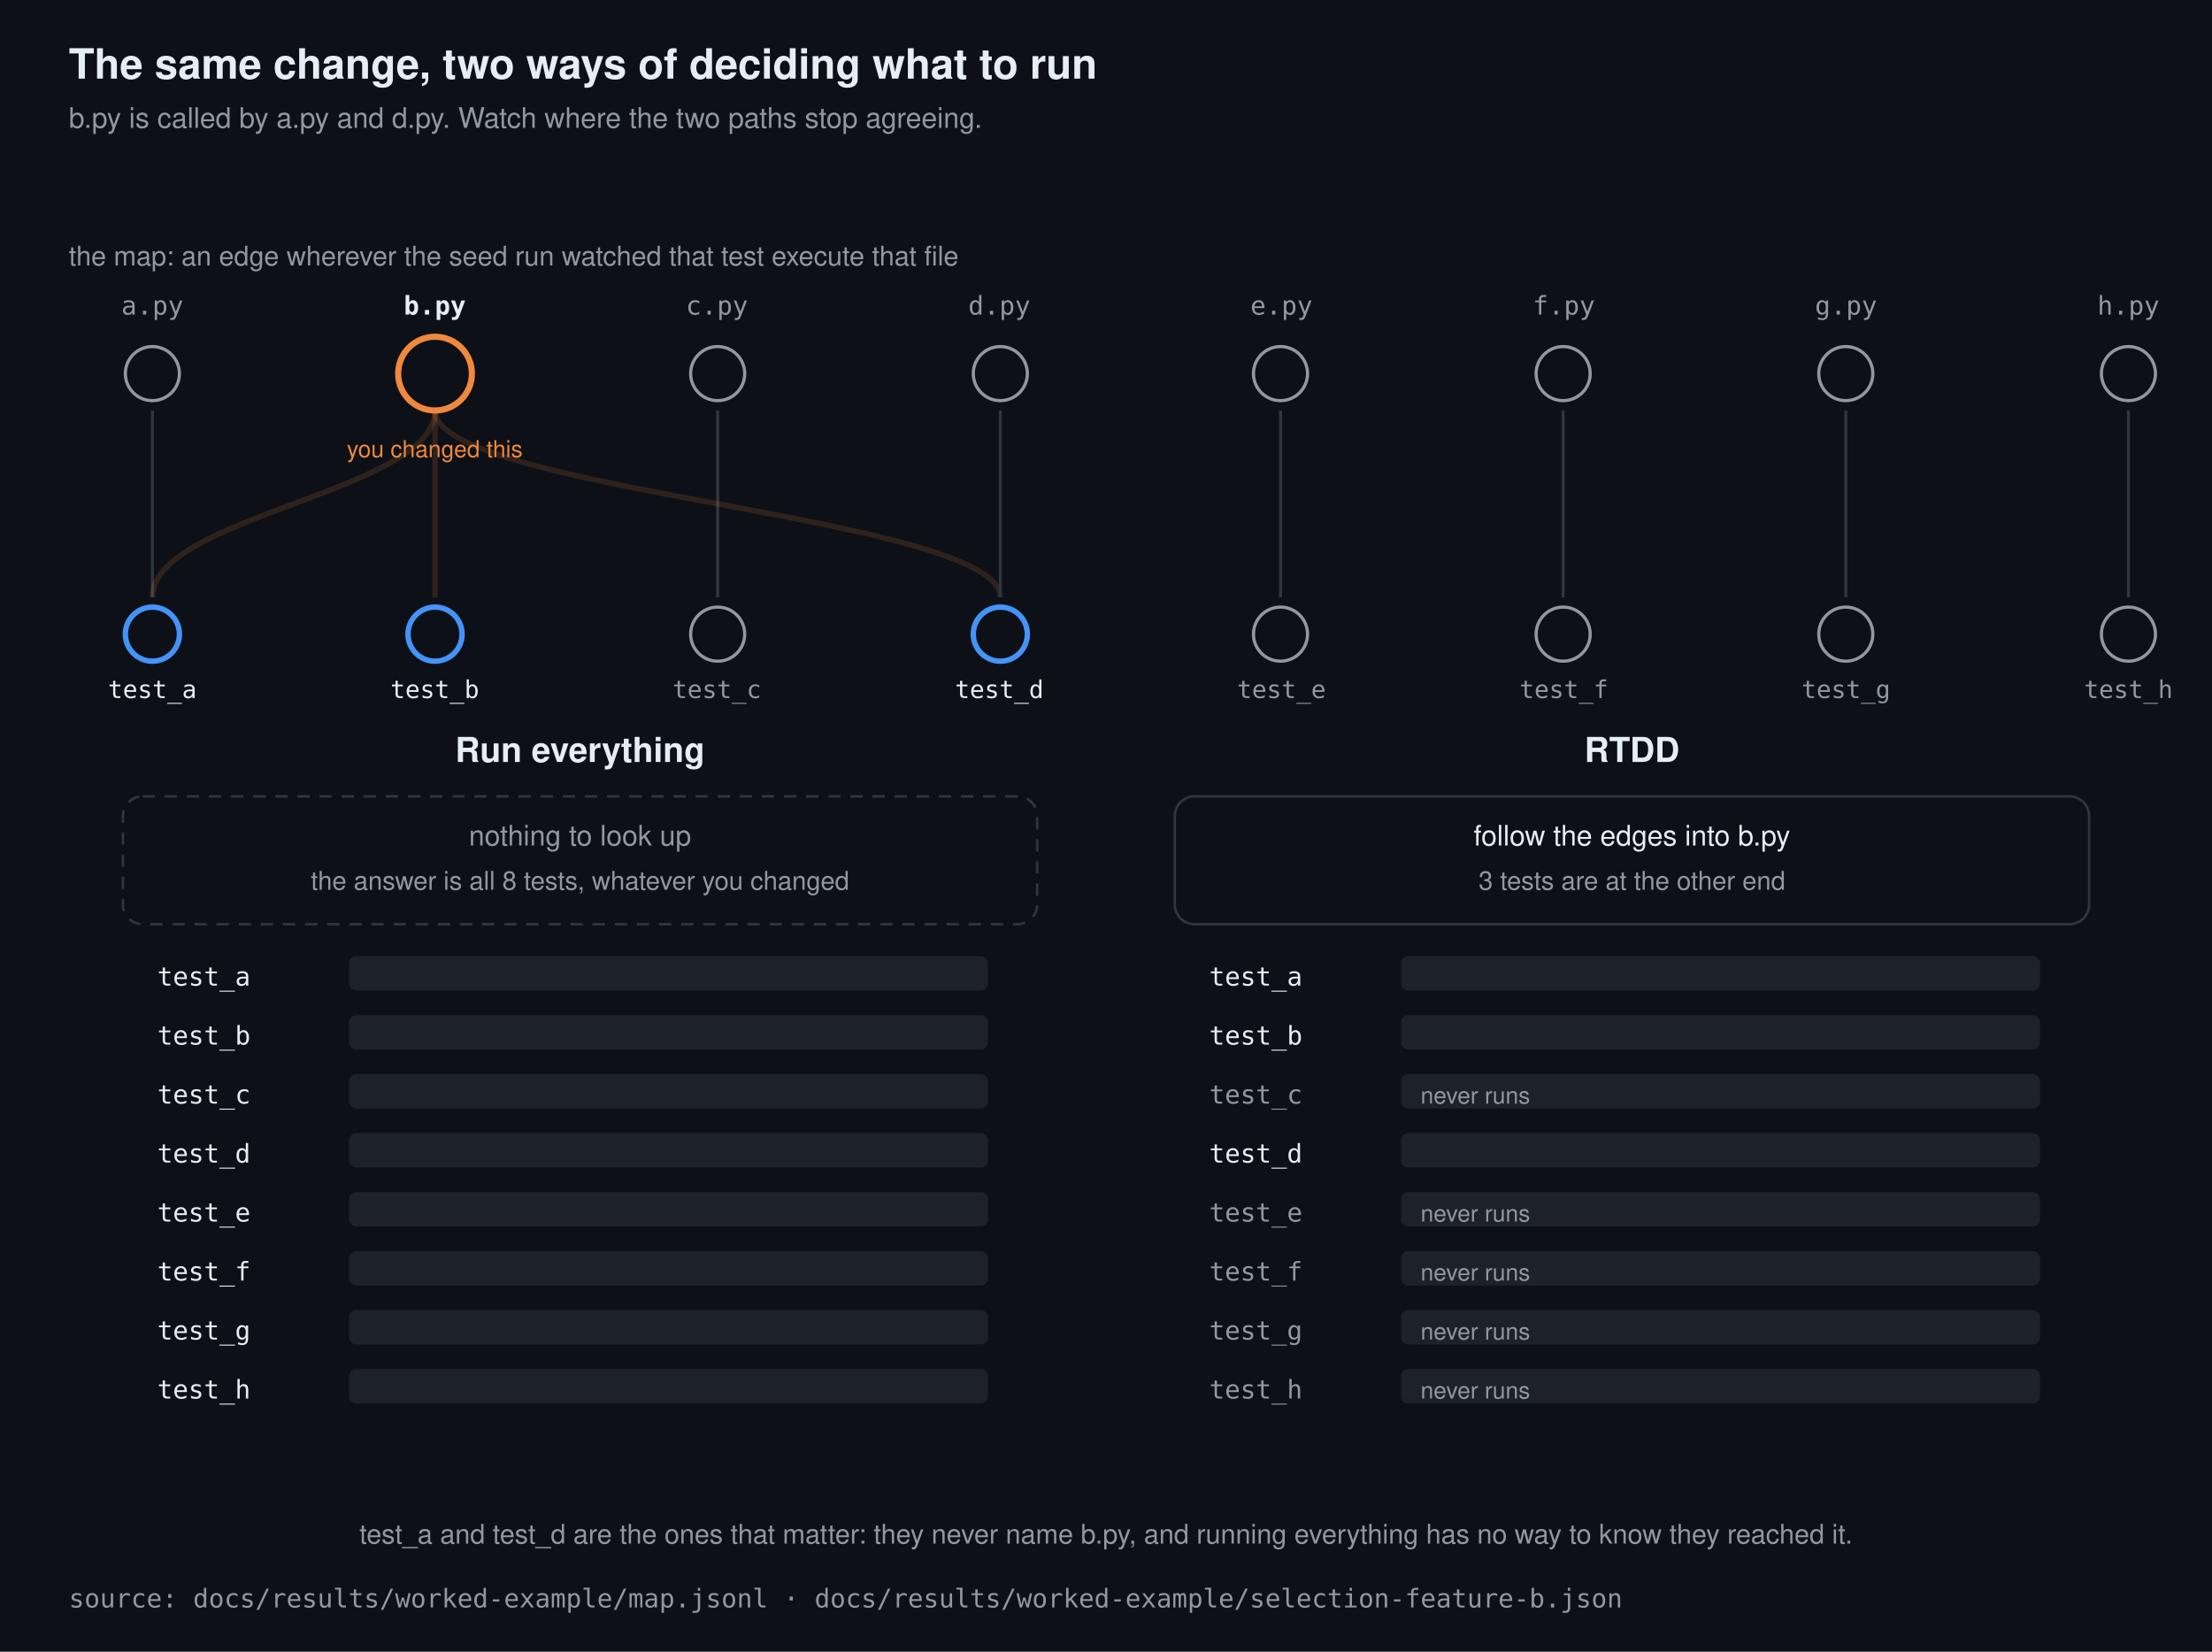
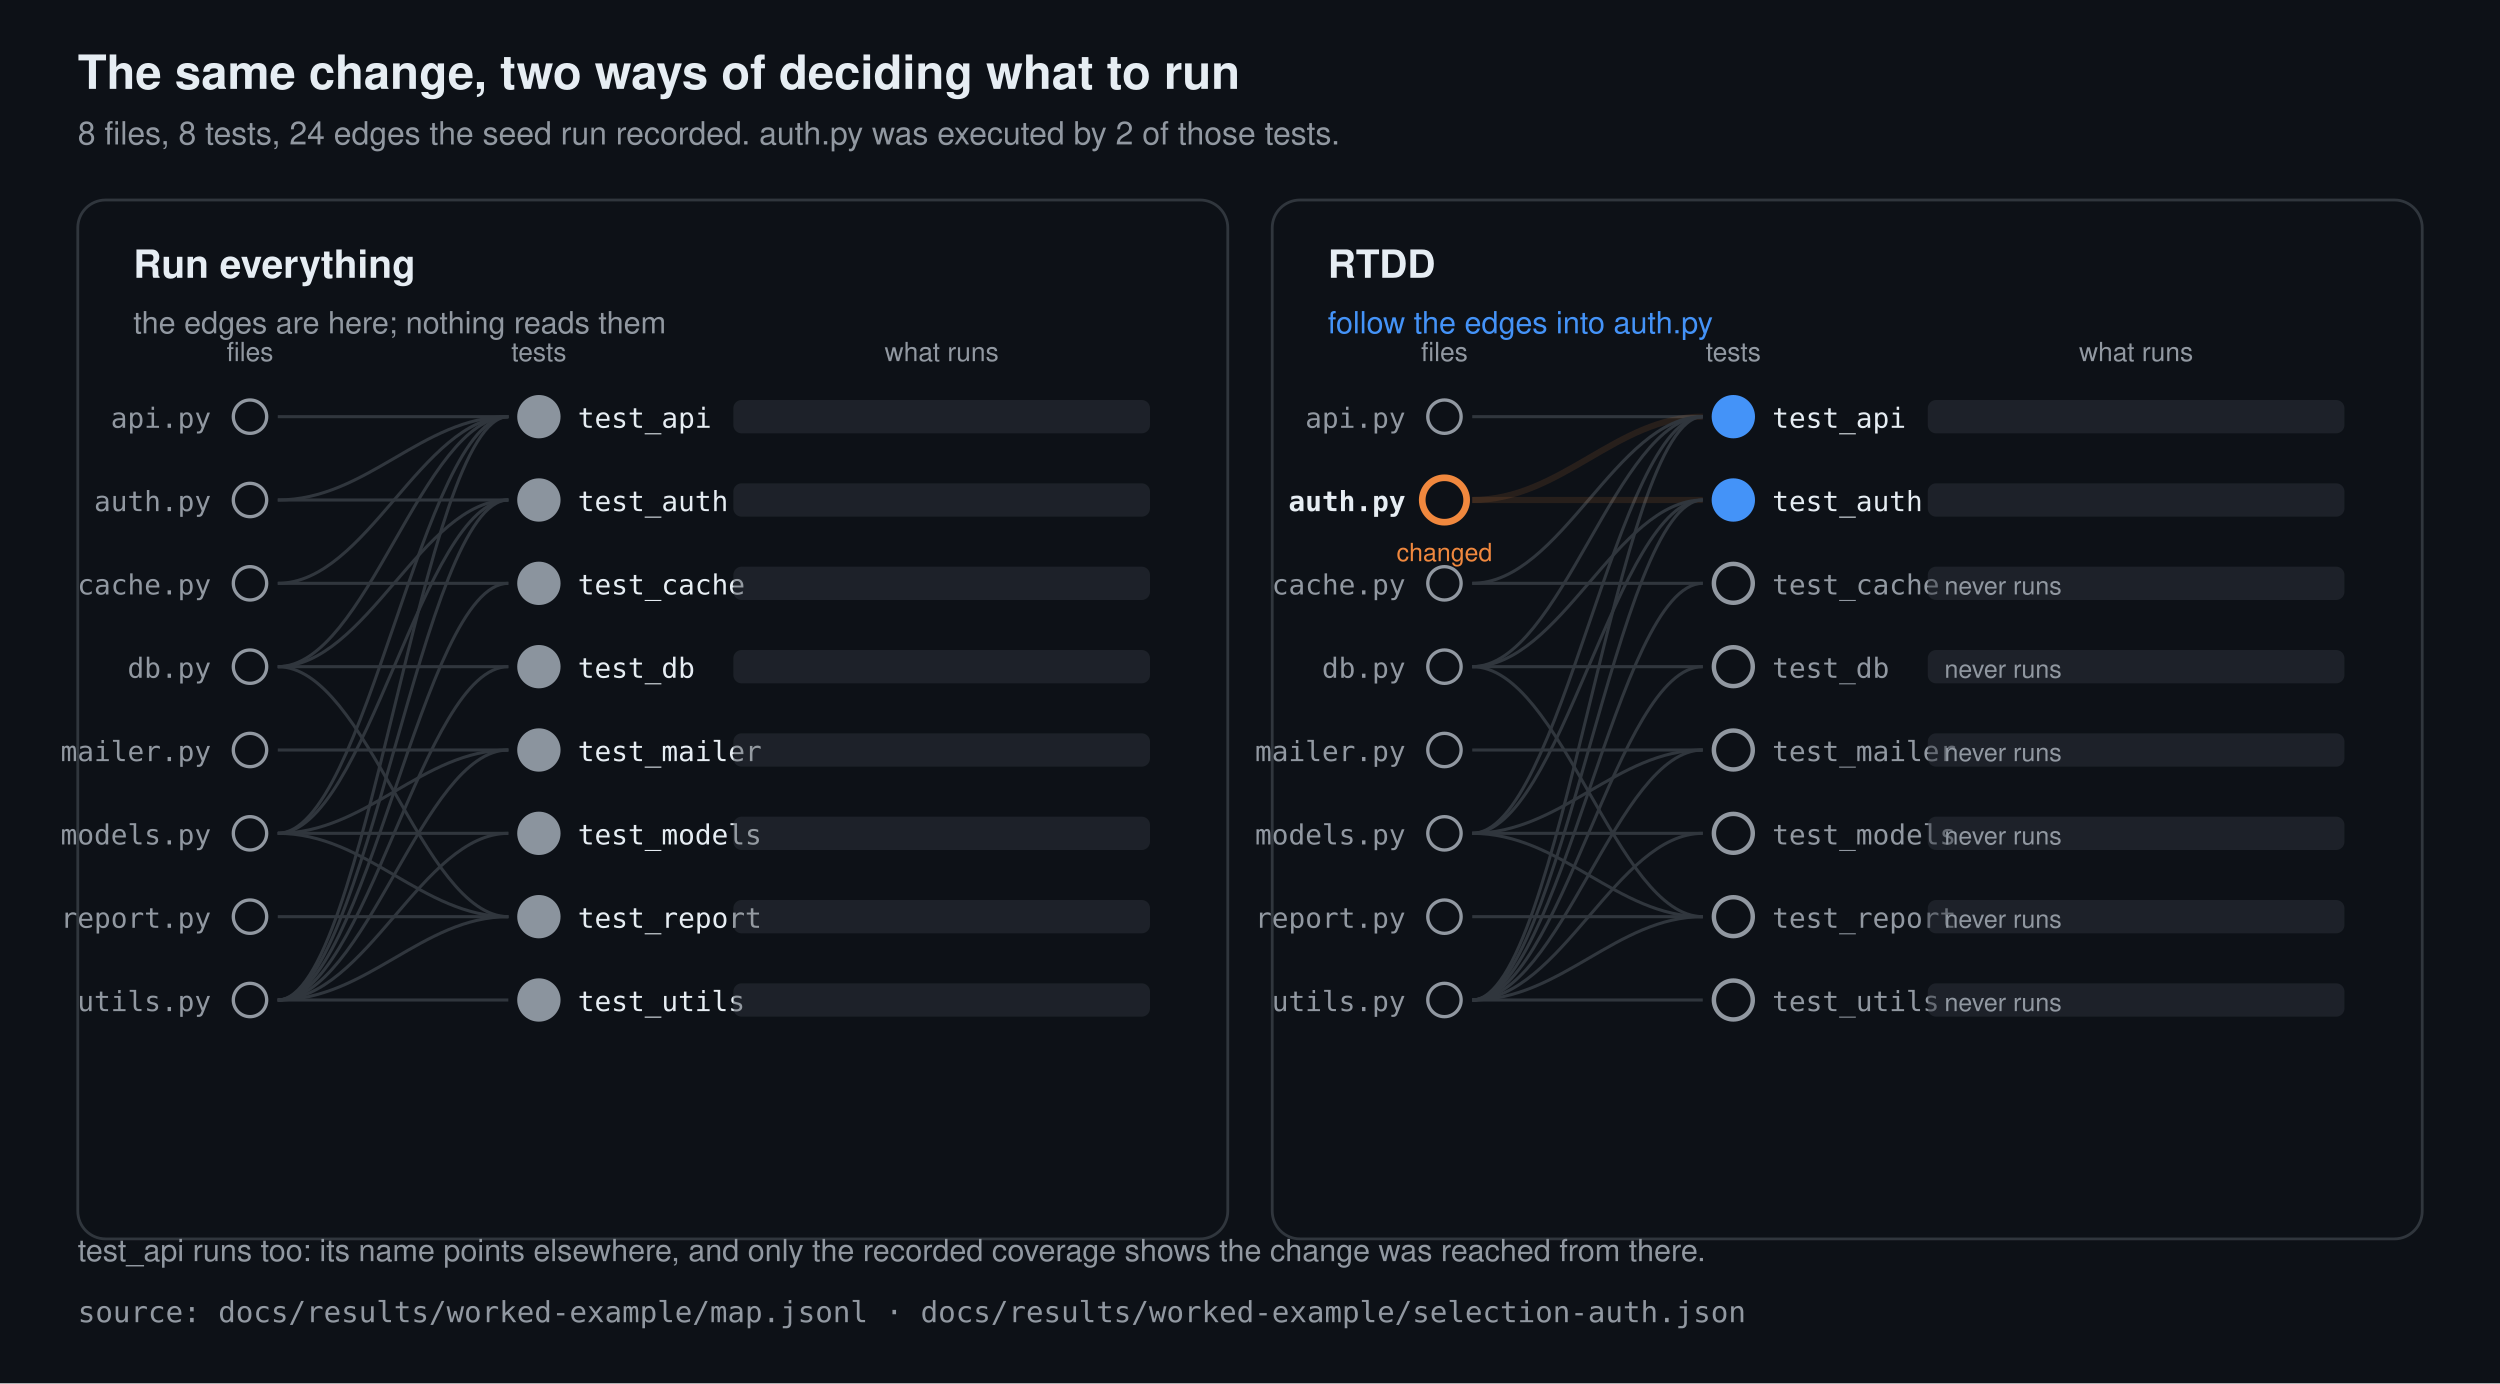
- <svg xmlns="http://www.w3.org/2000/svg" width="900" height="672" viewBox="0 0 900 672" role="img">
-   <rect x="0" y="0" width="900" height="672" fill="#0d1117" />
+ <svg xmlns="http://www.w3.org/2000/svg" width="900" height="498" viewBox="0 0 900 498" role="img">
+   <rect x="0" y="0" width="900" height="498" fill="#0d1117" />
  <text x="28.0" y="32.0" font-family="ui-sans-serif, -apple-system, Segoe UI, Helvetica, Arial, sans-serif" font-size="17" font-weight="700" fill="#e6edf3" text-anchor="start">The same change, two ways of deciding what to run</text>
-   <text x="28.0" y="52.0" font-family="ui-sans-serif, -apple-system, Segoe UI, Helvetica, Arial, sans-serif" font-size="11.5" font-weight="normal" fill="#9198a1" text-anchor="start">b.py is called by a.py and d.py. Watch where the two paths stop agreeing.</text>
-   <text x="28.0" y="108.0" font-family="ui-sans-serif, -apple-system, Segoe UI, Helvetica, Arial, sans-serif" font-size="11" font-weight="normal" fill="#9198a1" text-anchor="start">the map: an edge wherever the seed run watched that test execute that file</text>
-   <path d="M62 243 C62 210, 62 200, 62 167" fill="none" stroke="#30363d" stroke-width="1.2" />
-   <path d="M62 243 C62 210, 177 200, 177 167" fill="none" stroke="#f0883e" stroke-width="2.2" opacity="0.15">
-     <animate attributeName="opacity" values="0.15;0.15;1;1" keyTimes="0;0.171;0.207;1" dur="7.0s" calcMode="linear" repeatCount="indefinite" />
+   <text x="28.0" y="52.0" font-family="ui-sans-serif, -apple-system, Segoe UI, Helvetica, Arial, sans-serif" font-size="11.5" font-weight="normal" fill="#9198a1" text-anchor="start">8 files, 8 tests, 24 edges the seed run recorded. auth.py was executed by 2 of those tests.</text>
+   <rect x="28" y="72" width="414" height="374" rx="10" fill="none" stroke="#30363d" />
+   <text x="48.0" y="100.0" font-family="ui-sans-serif, -apple-system, Segoe UI, Helvetica, Arial, sans-serif" font-size="14" font-weight="700" fill="#e6edf3" text-anchor="start">Run everything</text>
+   <text x="48.0" y="120.0" font-family="ui-sans-serif, -apple-system, Segoe UI, Helvetica, Arial, sans-serif" font-size="11" font-weight="normal" fill="#9198a1" text-anchor="start">the edges are here; nothing reads them</text>
+   <text x="90.0" y="130.0" font-family="ui-sans-serif, -apple-system, Segoe UI, Helvetica, Arial, sans-serif" font-size="9.5" font-weight="normal" fill="#9198a1" text-anchor="middle">files</text>
+   <text x="194.0" y="130.0" font-family="ui-sans-serif, -apple-system, Segoe UI, Helvetica, Arial, sans-serif" font-size="9.5" font-weight="normal" fill="#9198a1" text-anchor="middle">tests</text>
+   <text x="339.0" y="130.0" font-family="ui-sans-serif, -apple-system, Segoe UI, Helvetica, Arial, sans-serif" font-size="9.5" font-weight="normal" fill="#9198a1" text-anchor="middle">what runs</text>
+   <path d="M183 150 C152 150, 132 150, 100 150" fill="none" stroke="#30363d" stroke-width="1.1" />
+   <path d="M183 150 C152 150, 132 180, 100 180" fill="none" stroke="#30363d" stroke-width="1.1" />
+   <path d="M183 150 C152 150, 132 210, 100 210" fill="none" stroke="#30363d" stroke-width="1.1" />
+   <path d="M183 150 C152 150, 132 240, 100 240" fill="none" stroke="#30363d" stroke-width="1.1" />
+   <path d="M183 150 C152 150, 132 300, 100 300" fill="none" stroke="#30363d" stroke-width="1.1" />
+   <path d="M183 150 C152 150, 132 360, 100 360" fill="none" stroke="#30363d" stroke-width="1.1" />
+   <path d="M183 180 C152 180, 132 180, 100 180" fill="none" stroke="#30363d" stroke-width="1.1" />
+   <path d="M183 180 C152 180, 132 240, 100 240" fill="none" stroke="#30363d" stroke-width="1.1" />
+   <path d="M183 180 C152 180, 132 300, 100 300" fill="none" stroke="#30363d" stroke-width="1.1" />
+   <path d="M183 180 C152 180, 132 360, 100 360" fill="none" stroke="#30363d" stroke-width="1.1" />
+   <path d="M183 210 C152 210, 132 210, 100 210" fill="none" stroke="#30363d" stroke-width="1.1" />
+   <path d="M183 210 C152 210, 132 360, 100 360" fill="none" stroke="#30363d" stroke-width="1.1" />
+   <path d="M183 240 C152 240, 132 240, 100 240" fill="none" stroke="#30363d" stroke-width="1.1" />
+   <path d="M183 240 C152 240, 132 360, 100 360" fill="none" stroke="#30363d" stroke-width="1.1" />
+   <path d="M183 270 C152 270, 132 270, 100 270" fill="none" stroke="#30363d" stroke-width="1.1" />
+   <path d="M183 270 C152 270, 132 300, 100 300" fill="none" stroke="#30363d" stroke-width="1.1" />
+   <path d="M183 270 C152 270, 132 360, 100 360" fill="none" stroke="#30363d" stroke-width="1.1" />
+   <path d="M183 300 C152 300, 132 300, 100 300" fill="none" stroke="#30363d" stroke-width="1.1" />
+   <path d="M183 300 C152 300, 132 360, 100 360" fill="none" stroke="#30363d" stroke-width="1.1" />
+   <path d="M183 330 C152 330, 132 240, 100 240" fill="none" stroke="#30363d" stroke-width="1.1" />
+   <path d="M183 330 C152 330, 132 300, 100 300" fill="none" stroke="#30363d" stroke-width="1.1" />
+   <path d="M183 330 C152 330, 132 330, 100 330" fill="none" stroke="#30363d" stroke-width="1.1" />
+   <path d="M183 330 C152 330, 132 360, 100 360" fill="none" stroke="#30363d" stroke-width="1.1" />
+   <path d="M183 360 C152 360, 132 360, 100 360" fill="none" stroke="#30363d" stroke-width="1.1" />
+   <circle cx="90" cy="150" r="6" fill="none" stroke="#9198a1" stroke-width="1.2" />
+   <text x="76.0" y="154.0" font-family="ui-monospace, SFMono-Regular, Menlo, Consolas, monospace" font-size="10" font-weight="normal" fill="#9198a1" text-anchor="end">api.py</text>
+   <circle cx="90" cy="180" r="6" fill="none" stroke="#9198a1" stroke-width="1.2" />
+   <text x="76.0" y="184.0" font-family="ui-monospace, SFMono-Regular, Menlo, Consolas, monospace" font-size="10" font-weight="normal" fill="#9198a1" text-anchor="end">auth.py</text>
+   <circle cx="90" cy="210" r="6" fill="none" stroke="#9198a1" stroke-width="1.2" />
+   <text x="76.0" y="214.0" font-family="ui-monospace, SFMono-Regular, Menlo, Consolas, monospace" font-size="10" font-weight="normal" fill="#9198a1" text-anchor="end">cache.py</text>
+   <circle cx="90" cy="240" r="6" fill="none" stroke="#9198a1" stroke-width="1.2" />
+   <text x="76.0" y="244.0" font-family="ui-monospace, SFMono-Regular, Menlo, Consolas, monospace" font-size="10" font-weight="normal" fill="#9198a1" text-anchor="end">db.py</text>
+   <circle cx="90" cy="270" r="6" fill="none" stroke="#9198a1" stroke-width="1.2" />
+   <text x="76.0" y="274.0" font-family="ui-monospace, SFMono-Regular, Menlo, Consolas, monospace" font-size="10" font-weight="normal" fill="#9198a1" text-anchor="end">mailer.py</text>
+   <circle cx="90" cy="300" r="6" fill="none" stroke="#9198a1" stroke-width="1.2" />
+   <text x="76.0" y="304.0" font-family="ui-monospace, SFMono-Regular, Menlo, Consolas, monospace" font-size="10" font-weight="normal" fill="#9198a1" text-anchor="end">models.py</text>
+   <circle cx="90" cy="330" r="6" fill="none" stroke="#9198a1" stroke-width="1.2" />
+   <text x="76.0" y="334.0" font-family="ui-monospace, SFMono-Regular, Menlo, Consolas, monospace" font-size="10" font-weight="normal" fill="#9198a1" text-anchor="end">report.py</text>
+   <circle cx="90" cy="360" r="6" fill="none" stroke="#9198a1" stroke-width="1.2" />
+   <text x="76.0" y="364.0" font-family="ui-monospace, SFMono-Regular, Menlo, Consolas, monospace" font-size="10" font-weight="normal" fill="#9198a1" text-anchor="end">utils.py</text>
+   <circle cx="194" cy="150" r="7" fill="#8b949e" stroke="#8b949e" stroke-width="1.6" />
+   <text x="208.0" y="154.0" font-family="ui-monospace, SFMono-Regular, Menlo, Consolas, monospace" font-size="10" font-weight="normal" fill="#e6edf3" text-anchor="start">test_api</text>
+   <rect x="264" y="144" width="150" height="12" rx="3" fill="#30363d" opacity="0.45" />
+   <rect x="264" y="144" width="0" height="12" rx="3" fill="#8b949e">
+     <animate attributeName="width" values="0;0;150;150" keyTimes="0;0.436;0.497;1" dur="7.0s" calcMode="linear" repeatCount="indefinite" />
+   </rect>
+   <circle cx="194" cy="180" r="7" fill="#8b949e" stroke="#8b949e" stroke-width="1.6" />
+   <text x="208.0" y="184.0" font-family="ui-monospace, SFMono-Regular, Menlo, Consolas, monospace" font-size="10" font-weight="normal" fill="#e6edf3" text-anchor="start">test_auth</text>
+   <rect x="264" y="174" width="150" height="12" rx="3" fill="#30363d" opacity="0.45" />
+   <rect x="264" y="174" width="0" height="12" rx="3" fill="#8b949e">
+     <animate attributeName="width" values="0;0;150;150" keyTimes="0;0.497;0.559;1" dur="7.0s" calcMode="linear" repeatCount="indefinite" />
+   </rect>
+   <circle cx="194" cy="210" r="7" fill="#8b949e" stroke="#8b949e" stroke-width="1.6" />
+   <text x="208.0" y="214.0" font-family="ui-monospace, SFMono-Regular, Menlo, Consolas, monospace" font-size="10" font-weight="normal" fill="#e6edf3" text-anchor="start">test_cache</text>
+   <rect x="264" y="204" width="150" height="12" rx="3" fill="#30363d" opacity="0.45" />
+   <rect x="264" y="204" width="0" height="12" rx="3" fill="#8b949e">
+     <animate attributeName="width" values="0;0;150;150" keyTimes="0;0.559;0.621;1" dur="7.0s" calcMode="linear" repeatCount="indefinite" />
+   </rect>
+   <circle cx="194" cy="240" r="7" fill="#8b949e" stroke="#8b949e" stroke-width="1.6" />
+   <text x="208.0" y="244.0" font-family="ui-monospace, SFMono-Regular, Menlo, Consolas, monospace" font-size="10" font-weight="normal" fill="#e6edf3" text-anchor="start">test_db</text>
+   <rect x="264" y="234" width="150" height="12" rx="3" fill="#30363d" opacity="0.45" />
+   <rect x="264" y="234" width="0" height="12" rx="3" fill="#8b949e">
+     <animate attributeName="width" values="0;0;150;150" keyTimes="0;0.621;0.682;1" dur="7.0s" calcMode="linear" repeatCount="indefinite" />
+   </rect>
+   <circle cx="194" cy="270" r="7" fill="#8b949e" stroke="#8b949e" stroke-width="1.6" />
+   <text x="208.0" y="274.0" font-family="ui-monospace, SFMono-Regular, Menlo, Consolas, monospace" font-size="10" font-weight="normal" fill="#e6edf3" text-anchor="start">test_mailer</text>
+   <rect x="264" y="264" width="150" height="12" rx="3" fill="#30363d" opacity="0.45" />
+   <rect x="264" y="264" width="0" height="12" rx="3" fill="#8b949e">
+     <animate attributeName="width" values="0;0;150;150" keyTimes="0;0.682;0.744;1" dur="7.0s" calcMode="linear" repeatCount="indefinite" />
+   </rect>
+   <circle cx="194" cy="300" r="7" fill="#8b949e" stroke="#8b949e" stroke-width="1.6" />
+   <text x="208.0" y="304.0" font-family="ui-monospace, SFMono-Regular, Menlo, Consolas, monospace" font-size="10" font-weight="normal" fill="#e6edf3" text-anchor="start">test_models</text>
+   <rect x="264" y="294" width="150" height="12" rx="3" fill="#30363d" opacity="0.45" />
+   <rect x="264" y="294" width="0" height="12" rx="3" fill="#8b949e">
+     <animate attributeName="width" values="0;0;150;150" keyTimes="0;0.744;0.805;1" dur="7.0s" calcMode="linear" repeatCount="indefinite" />
+   </rect>
+   <circle cx="194" cy="330" r="7" fill="#8b949e" stroke="#8b949e" stroke-width="1.6" />
+   <text x="208.0" y="334.0" font-family="ui-monospace, SFMono-Regular, Menlo, Consolas, monospace" font-size="10" font-weight="normal" fill="#e6edf3" text-anchor="start">test_report</text>
+   <rect x="264" y="324" width="150" height="12" rx="3" fill="#30363d" opacity="0.45" />
+   <rect x="264" y="324" width="0" height="12" rx="3" fill="#8b949e">
+     <animate attributeName="width" values="0;0;150;150" keyTimes="0;0.805;0.867;1" dur="7.0s" calcMode="linear" repeatCount="indefinite" />
+   </rect>
+   <circle cx="194" cy="360" r="7" fill="#8b949e" stroke="#8b949e" stroke-width="1.6" />
+   <text x="208.0" y="364.0" font-family="ui-monospace, SFMono-Regular, Menlo, Consolas, monospace" font-size="10" font-weight="normal" fill="#e6edf3" text-anchor="start">test_utils</text>
+   <rect x="264" y="354" width="150" height="12" rx="3" fill="#30363d" opacity="0.45" />
+   <rect x="264" y="354" width="0" height="12" rx="3" fill="#8b949e">
+     <animate attributeName="width" values="0;0;150;150" keyTimes="0;0.867;0.929;1" dur="7.0s" calcMode="linear" repeatCount="indefinite" />
+   </rect>
+   <text x="48" y="420" font-family="ui-sans-serif, -apple-system, Segoe UI, Helvetica, Arial, sans-serif" font-size="13" font-weight="700" fill="#8b949e" text-anchor="start" opacity="0">8 of 8 tests · caught the change<animate attributeName="opacity" values="0;0;1;1" keyTimes="0;0.929;0.964;1" dur="7.0s" calcMode="linear" repeatCount="indefinite" />
+   </text>
+   <rect x="458" y="72" width="414" height="374" rx="10" fill="none" stroke="#30363d" />
+   <text x="478.0" y="100.0" font-family="ui-sans-serif, -apple-system, Segoe UI, Helvetica, Arial, sans-serif" font-size="14" font-weight="700" fill="#e6edf3" text-anchor="start">RTDD</text>
+   <text x="478.0" y="120.0" font-family="ui-sans-serif, -apple-system, Segoe UI, Helvetica, Arial, sans-serif" font-size="11" font-weight="normal" fill="#4493f8" text-anchor="start">follow the edges into auth.py</text>
+   <text x="520.0" y="130.0" font-family="ui-sans-serif, -apple-system, Segoe UI, Helvetica, Arial, sans-serif" font-size="9.5" font-weight="normal" fill="#9198a1" text-anchor="middle">files</text>
+   <text x="624.0" y="130.0" font-family="ui-sans-serif, -apple-system, Segoe UI, Helvetica, Arial, sans-serif" font-size="9.5" font-weight="normal" fill="#9198a1" text-anchor="middle">tests</text>
+   <text x="769.0" y="130.0" font-family="ui-sans-serif, -apple-system, Segoe UI, Helvetica, Arial, sans-serif" font-size="9.5" font-weight="normal" fill="#9198a1" text-anchor="middle">what runs</text>
+   <path d="M613 150 C582 150, 562 150, 530 150" fill="none" stroke="#30363d" stroke-width="1.1" />
+   <path d="M613 150 C582 150, 562 180, 530 180" fill="none" stroke="#f0883e" stroke-width="2.2" opacity="0.12">
+     <animate attributeName="opacity" values="0.12;0.12;1;1" keyTimes="0;0.171;0.207;1" dur="7.0s" calcMode="linear" repeatCount="indefinite" />
  </path>
-   <path d="M177 243 C177 210, 177 200, 177 167" fill="none" stroke="#f0883e" stroke-width="2.2" opacity="0.15">
-     <animate attributeName="opacity" values="0.15;0.15;1;1" keyTimes="0;0.2;0.236;1" dur="7.0s" calcMode="linear" repeatCount="indefinite" />
+   <path d="M613 150 C582 150, 562 210, 530 210" fill="none" stroke="#30363d" stroke-width="1.1" />
+   <path d="M613 150 C582 150, 562 240, 530 240" fill="none" stroke="#30363d" stroke-width="1.1" />
+   <path d="M613 150 C582 150, 562 300, 530 300" fill="none" stroke="#30363d" stroke-width="1.1" />
+   <path d="M613 150 C582 150, 562 360, 530 360" fill="none" stroke="#30363d" stroke-width="1.1" />
+   <path d="M613 180 C582 180, 562 180, 530 180" fill="none" stroke="#f0883e" stroke-width="2.2" opacity="0.12">
+     <animate attributeName="opacity" values="0.12;0.12;1;1" keyTimes="0;0.2;0.236;1" dur="7.0s" calcMode="linear" repeatCount="indefinite" />
  </path>
-   <path d="M292 243 C292 210, 292 200, 292 167" fill="none" stroke="#30363d" stroke-width="1.2" />
-   <path d="M407 243 C407 210, 177 200, 177 167" fill="none" stroke="#f0883e" stroke-width="2.2" opacity="0.15">
-     <animate attributeName="opacity" values="0.15;0.15;1;1" keyTimes="0;0.257;0.293;1" dur="7.0s" calcMode="linear" repeatCount="indefinite" />
-   </path>
-   <path d="M407 243 C407 210, 407 200, 407 167" fill="none" stroke="#30363d" stroke-width="1.2" />
-   <path d="M521 243 C521 210, 521 200, 521 167" fill="none" stroke="#30363d" stroke-width="1.2" />
-   <path d="M636 243 C636 210, 636 200, 636 167" fill="none" stroke="#30363d" stroke-width="1.2" />
-   <path d="M751 243 C751 210, 751 200, 751 167" fill="none" stroke="#30363d" stroke-width="1.2" />
-   <path d="M866 243 C866 210, 866 200, 866 167" fill="none" stroke="#30363d" stroke-width="1.2" />
-   <circle cx="62" cy="152" r="11" fill="none" stroke="#9198a1" stroke-width="1.3" />
-   <text x="62.0" y="128.0" font-family="ui-monospace, SFMono-Regular, Menlo, Consolas, monospace" font-size="10.5" font-weight="normal" fill="#9198a1" text-anchor="middle">a.py</text>
-   <circle cx="177" cy="152" r="15" fill="none" stroke="#f0883e" stroke-width="2.5" />
-   <text x="176.9" y="128.0" font-family="ui-monospace, SFMono-Regular, Menlo, Consolas, monospace" font-size="10.5" font-weight="700" fill="#e6edf3" text-anchor="middle">b.py</text>
-   <circle cx="292" cy="152" r="11" fill="none" stroke="#9198a1" stroke-width="1.3" />
-   <text x="291.7" y="128.0" font-family="ui-monospace, SFMono-Regular, Menlo, Consolas, monospace" font-size="10.5" font-weight="normal" fill="#9198a1" text-anchor="middle">c.py</text>
-   <circle cx="407" cy="152" r="11" fill="none" stroke="#9198a1" stroke-width="1.3" />
-   <text x="406.6" y="128.0" font-family="ui-monospace, SFMono-Regular, Menlo, Consolas, monospace" font-size="10.5" font-weight="normal" fill="#9198a1" text-anchor="middle">d.py</text>
-   <circle cx="521" cy="152" r="11" fill="none" stroke="#9198a1" stroke-width="1.3" />
-   <text x="521.4" y="128.0" font-family="ui-monospace, SFMono-Regular, Menlo, Consolas, monospace" font-size="10.5" font-weight="normal" fill="#9198a1" text-anchor="middle">e.py</text>
-   <circle cx="636" cy="152" r="11" fill="none" stroke="#9198a1" stroke-width="1.3" />
-   <text x="636.3" y="128.0" font-family="ui-monospace, SFMono-Regular, Menlo, Consolas, monospace" font-size="10.5" font-weight="normal" fill="#9198a1" text-anchor="middle">f.py</text>
-   <circle cx="751" cy="152" r="11" fill="none" stroke="#9198a1" stroke-width="1.3" />
-   <text x="751.1" y="128.0" font-family="ui-monospace, SFMono-Regular, Menlo, Consolas, monospace" font-size="10.5" font-weight="normal" fill="#9198a1" text-anchor="middle">g.py</text>
-   <circle cx="866" cy="152" r="11" fill="none" stroke="#9198a1" stroke-width="1.3" />
-   <text x="866.0" y="128.0" font-family="ui-monospace, SFMono-Regular, Menlo, Consolas, monospace" font-size="10.5" font-weight="normal" fill="#9198a1" text-anchor="middle">h.py</text>
-   <text x="176.9" y="186.0" font-family="ui-sans-serif, -apple-system, Segoe UI, Helvetica, Arial, sans-serif" font-size="9.5" font-weight="normal" fill="#f0883e" text-anchor="middle">you changed this</text>
-   <circle cx="62" cy="258" r="11" fill="none" stroke="#4493f8" stroke-width="2.2" />
-   <text x="62.0" y="284.0" font-family="ui-monospace, SFMono-Regular, Menlo, Consolas, monospace" font-size="10" font-weight="normal" fill="#e6edf3" text-anchor="middle">test_a</text>
-   <circle cx="177" cy="258" r="11" fill="none" stroke="#4493f8" stroke-width="2.2" />
-   <text x="176.9" y="284.0" font-family="ui-monospace, SFMono-Regular, Menlo, Consolas, monospace" font-size="10" font-weight="normal" fill="#e6edf3" text-anchor="middle">test_b</text>
-   <circle cx="292" cy="258" r="11" fill="none" stroke="#9198a1" stroke-width="1.3" />
-   <text x="291.7" y="284.0" font-family="ui-monospace, SFMono-Regular, Menlo, Consolas, monospace" font-size="10" font-weight="normal" fill="#9198a1" text-anchor="middle">test_c</text>
-   <circle cx="407" cy="258" r="11" fill="none" stroke="#4493f8" stroke-width="2.2" />
-   <text x="406.6" y="284.0" font-family="ui-monospace, SFMono-Regular, Menlo, Consolas, monospace" font-size="10" font-weight="normal" fill="#e6edf3" text-anchor="middle">test_d</text>
-   <circle cx="521" cy="258" r="11" fill="none" stroke="#9198a1" stroke-width="1.3" />
-   <text x="521.4" y="284.0" font-family="ui-monospace, SFMono-Regular, Menlo, Consolas, monospace" font-size="10" font-weight="normal" fill="#9198a1" text-anchor="middle">test_e</text>
-   <circle cx="636" cy="258" r="11" fill="none" stroke="#9198a1" stroke-width="1.3" />
-   <text x="636.3" y="284.0" font-family="ui-monospace, SFMono-Regular, Menlo, Consolas, monospace" font-size="10" font-weight="normal" fill="#9198a1" text-anchor="middle">test_f</text>
-   <circle cx="751" cy="258" r="11" fill="none" stroke="#9198a1" stroke-width="1.3" />
-   <text x="751.1" y="284.0" font-family="ui-monospace, SFMono-Regular, Menlo, Consolas, monospace" font-size="10" font-weight="normal" fill="#9198a1" text-anchor="middle">test_g</text>
-   <circle cx="866" cy="258" r="11" fill="none" stroke="#9198a1" stroke-width="1.3" />
-   <text x="866.0" y="284.0" font-family="ui-monospace, SFMono-Regular, Menlo, Consolas, monospace" font-size="10" font-weight="normal" fill="#9198a1" text-anchor="middle">test_h</text>
-   <text x="236.0" y="310.0" font-family="ui-sans-serif, -apple-system, Segoe UI, Helvetica, Arial, sans-serif" font-size="14" font-weight="700" fill="#e6edf3" text-anchor="middle">Run everything</text>
-   <rect x="50" y="324" width="372" height="52" rx="8" fill="none" stroke="#30363d" stroke-dasharray="5 4" />
-   <text x="236.0" y="344.0" font-family="ui-sans-serif, -apple-system, Segoe UI, Helvetica, Arial, sans-serif" font-size="11.5" font-weight="normal" fill="#9198a1" text-anchor="middle">nothing to look up</text>
-   <text x="236.0" y="362.0" font-family="ui-sans-serif, -apple-system, Segoe UI, Helvetica, Arial, sans-serif" font-size="10.5" font-weight="normal" fill="#9198a1" text-anchor="middle">the answer is all 8 tests, whatever you changed</text>
-   <text x="64.0" y="401.0" font-family="ui-monospace, SFMono-Regular, Menlo, Consolas, monospace" font-size="10.5" font-weight="normal" fill="#e6edf3" text-anchor="start">test_a</text>
-   <rect x="142" y="389" width="260" height="14" rx="3" fill="#30363d" opacity="0.45" />
-   <rect x="142" y="389" width="0" height="14" rx="3" fill="#8b949e">
-     <animate attributeName="width" values="0;0;260;260" keyTimes="0;0.436;0.497;1" dur="7.0s" calcMode="linear" repeatCount="indefinite" />
+   <path d="M613 180 C582 180, 562 240, 530 240" fill="none" stroke="#30363d" stroke-width="1.1" />
+   <path d="M613 180 C582 180, 562 300, 530 300" fill="none" stroke="#30363d" stroke-width="1.1" />
+   <path d="M613 180 C582 180, 562 360, 530 360" fill="none" stroke="#30363d" stroke-width="1.1" />
+   <path d="M613 210 C582 210, 562 210, 530 210" fill="none" stroke="#30363d" stroke-width="1.1" />
+   <path d="M613 210 C582 210, 562 360, 530 360" fill="none" stroke="#30363d" stroke-width="1.1" />
+   <path d="M613 240 C582 240, 562 240, 530 240" fill="none" stroke="#30363d" stroke-width="1.1" />
+   <path d="M613 240 C582 240, 562 360, 530 360" fill="none" stroke="#30363d" stroke-width="1.1" />
+   <path d="M613 270 C582 270, 562 270, 530 270" fill="none" stroke="#30363d" stroke-width="1.1" />
+   <path d="M613 270 C582 270, 562 300, 530 300" fill="none" stroke="#30363d" stroke-width="1.1" />
+   <path d="M613 270 C582 270, 562 360, 530 360" fill="none" stroke="#30363d" stroke-width="1.1" />
+   <path d="M613 300 C582 300, 562 300, 530 300" fill="none" stroke="#30363d" stroke-width="1.1" />
+   <path d="M613 300 C582 300, 562 360, 530 360" fill="none" stroke="#30363d" stroke-width="1.1" />
+   <path d="M613 330 C582 330, 562 240, 530 240" fill="none" stroke="#30363d" stroke-width="1.1" />
+   <path d="M613 330 C582 330, 562 300, 530 300" fill="none" stroke="#30363d" stroke-width="1.1" />
+   <path d="M613 330 C582 330, 562 330, 530 330" fill="none" stroke="#30363d" stroke-width="1.1" />
+   <path d="M613 330 C582 330, 562 360, 530 360" fill="none" stroke="#30363d" stroke-width="1.1" />
+   <path d="M613 360 C582 360, 562 360, 530 360" fill="none" stroke="#30363d" stroke-width="1.1" />
+   <circle cx="520" cy="150" r="6" fill="none" stroke="#9198a1" stroke-width="1.2" />
+   <text x="506.0" y="154.0" font-family="ui-monospace, SFMono-Regular, Menlo, Consolas, monospace" font-size="10" font-weight="normal" fill="#9198a1" text-anchor="end">api.py</text>
+   <circle cx="520" cy="180" r="8" fill="none" stroke="#f0883e" stroke-width="2.4" />
+   <text x="506.0" y="184.0" font-family="ui-monospace, SFMono-Regular, Menlo, Consolas, monospace" font-size="10" font-weight="700" fill="#e6edf3" text-anchor="end">auth.py</text>
+   <circle cx="520" cy="210" r="6" fill="none" stroke="#9198a1" stroke-width="1.2" />
+   <text x="506.0" y="214.0" font-family="ui-monospace, SFMono-Regular, Menlo, Consolas, monospace" font-size="10" font-weight="normal" fill="#9198a1" text-anchor="end">cache.py</text>
+   <circle cx="520" cy="240" r="6" fill="none" stroke="#9198a1" stroke-width="1.2" />
+   <text x="506.0" y="244.0" font-family="ui-monospace, SFMono-Regular, Menlo, Consolas, monospace" font-size="10" font-weight="normal" fill="#9198a1" text-anchor="end">db.py</text>
+   <circle cx="520" cy="270" r="6" fill="none" stroke="#9198a1" stroke-width="1.2" />
+   <text x="506.0" y="274.0" font-family="ui-monospace, SFMono-Regular, Menlo, Consolas, monospace" font-size="10" font-weight="normal" fill="#9198a1" text-anchor="end">mailer.py</text>
+   <circle cx="520" cy="300" r="6" fill="none" stroke="#9198a1" stroke-width="1.2" />
+   <text x="506.0" y="304.0" font-family="ui-monospace, SFMono-Regular, Menlo, Consolas, monospace" font-size="10" font-weight="normal" fill="#9198a1" text-anchor="end">models.py</text>
+   <circle cx="520" cy="330" r="6" fill="none" stroke="#9198a1" stroke-width="1.2" />
+   <text x="506.0" y="334.0" font-family="ui-monospace, SFMono-Regular, Menlo, Consolas, monospace" font-size="10" font-weight="normal" fill="#9198a1" text-anchor="end">report.py</text>
+   <circle cx="520" cy="360" r="6" fill="none" stroke="#9198a1" stroke-width="1.2" />
+   <text x="506.0" y="364.0" font-family="ui-monospace, SFMono-Regular, Menlo, Consolas, monospace" font-size="10" font-weight="normal" fill="#9198a1" text-anchor="end">utils.py</text>
+   <text x="520.0" y="202.0" font-family="ui-sans-serif, -apple-system, Segoe UI, Helvetica, Arial, sans-serif" font-size="9" font-weight="normal" fill="#f0883e" text-anchor="middle">changed</text>
+   <circle cx="624" cy="150" r="7" fill="#4493f8" stroke="#4493f8" stroke-width="1.6" />
+   <text x="638.0" y="154.0" font-family="ui-monospace, SFMono-Regular, Menlo, Consolas, monospace" font-size="10" font-weight="normal" fill="#e6edf3" text-anchor="start">test_api</text>
+   <rect x="694" y="144" width="150" height="12" rx="3" fill="#30363d" opacity="0.45" />
+   <rect x="694" y="144" width="0" height="12" rx="3" fill="#4493f8">
+     <animate attributeName="width" values="0;0;150;150" keyTimes="0;0.436;0.497;1" dur="7.0s" calcMode="linear" repeatCount="indefinite" />
  </rect>
-   <text x="64.0" y="425.0" font-family="ui-monospace, SFMono-Regular, Menlo, Consolas, monospace" font-size="10.5" font-weight="normal" fill="#e6edf3" text-anchor="start">test_b</text>
-   <rect x="142" y="413" width="260" height="14" rx="3" fill="#30363d" opacity="0.45" />
-   <rect x="142" y="413" width="0" height="14" rx="3" fill="#8b949e">
-     <animate attributeName="width" values="0;0;260;260" keyTimes="0;0.497;0.559;1" dur="7.0s" calcMode="linear" repeatCount="indefinite" />
+   <circle cx="624" cy="180" r="7" fill="#4493f8" stroke="#4493f8" stroke-width="1.6" />
+   <text x="638.0" y="184.0" font-family="ui-monospace, SFMono-Regular, Menlo, Consolas, monospace" font-size="10" font-weight="normal" fill="#e6edf3" text-anchor="start">test_auth</text>
+   <rect x="694" y="174" width="150" height="12" rx="3" fill="#30363d" opacity="0.45" />
+   <rect x="694" y="174" width="0" height="12" rx="3" fill="#4493f8">
+     <animate attributeName="width" values="0;0;150;150" keyTimes="0;0.497;0.559;1" dur="7.0s" calcMode="linear" repeatCount="indefinite" />
  </rect>
-   <text x="64.0" y="449.0" font-family="ui-monospace, SFMono-Regular, Menlo, Consolas, monospace" font-size="10.5" font-weight="normal" fill="#e6edf3" text-anchor="start">test_c</text>
-   <rect x="142" y="437" width="260" height="14" rx="3" fill="#30363d" opacity="0.45" />
-   <rect x="142" y="437" width="0" height="14" rx="3" fill="#8b949e">
-     <animate attributeName="width" values="0;0;260;260" keyTimes="0;0.559;0.621;1" dur="7.0s" calcMode="linear" repeatCount="indefinite" />
-   </rect>
-   <text x="64.0" y="473.0" font-family="ui-monospace, SFMono-Regular, Menlo, Consolas, monospace" font-size="10.5" font-weight="normal" fill="#e6edf3" text-anchor="start">test_d</text>
-   <rect x="142" y="461" width="260" height="14" rx="3" fill="#30363d" opacity="0.45" />
-   <rect x="142" y="461" width="0" height="14" rx="3" fill="#8b949e">
-     <animate attributeName="width" values="0;0;260;260" keyTimes="0;0.621;0.682;1" dur="7.0s" calcMode="linear" repeatCount="indefinite" />
-   </rect>
-   <text x="64.0" y="497.0" font-family="ui-monospace, SFMono-Regular, Menlo, Consolas, monospace" font-size="10.5" font-weight="normal" fill="#e6edf3" text-anchor="start">test_e</text>
-   <rect x="142" y="485" width="260" height="14" rx="3" fill="#30363d" opacity="0.45" />
-   <rect x="142" y="485" width="0" height="14" rx="3" fill="#8b949e">
-     <animate attributeName="width" values="0;0;260;260" keyTimes="0;0.682;0.744;1" dur="7.0s" calcMode="linear" repeatCount="indefinite" />
-   </rect>
-   <text x="64.0" y="521.0" font-family="ui-monospace, SFMono-Regular, Menlo, Consolas, monospace" font-size="10.5" font-weight="normal" fill="#e6edf3" text-anchor="start">test_f</text>
-   <rect x="142" y="509" width="260" height="14" rx="3" fill="#30363d" opacity="0.45" />
-   <rect x="142" y="509" width="0" height="14" rx="3" fill="#8b949e">
-     <animate attributeName="width" values="0;0;260;260" keyTimes="0;0.744;0.805;1" dur="7.0s" calcMode="linear" repeatCount="indefinite" />
-   </rect>
-   <text x="64.0" y="545.0" font-family="ui-monospace, SFMono-Regular, Menlo, Consolas, monospace" font-size="10.5" font-weight="normal" fill="#e6edf3" text-anchor="start">test_g</text>
-   <rect x="142" y="533" width="260" height="14" rx="3" fill="#30363d" opacity="0.45" />
-   <rect x="142" y="533" width="0" height="14" rx="3" fill="#8b949e">
-     <animate attributeName="width" values="0;0;260;260" keyTimes="0;0.805;0.867;1" dur="7.0s" calcMode="linear" repeatCount="indefinite" />
-   </rect>
-   <text x="64.0" y="569.0" font-family="ui-monospace, SFMono-Regular, Menlo, Consolas, monospace" font-size="10.5" font-weight="normal" fill="#e6edf3" text-anchor="start">test_h</text>
-   <rect x="142" y="557" width="260" height="14" rx="3" fill="#30363d" opacity="0.45" />
-   <rect x="142" y="557" width="0" height="14" rx="3" fill="#8b949e">
-     <animate attributeName="width" values="0;0;260;260" keyTimes="0;0.867;0.929;1" dur="7.0s" calcMode="linear" repeatCount="indefinite" />
-   </rect>
-   <text x="236" y="600" font-family="ui-sans-serif, -apple-system, Segoe UI, Helvetica, Arial, sans-serif" font-size="12.5" font-weight="700" fill="#8b949e" text-anchor="middle" opacity="0">8 of 8 tests · caught the change<animate attributeName="opacity" values="0;0;1;1" keyTimes="0;0.929;0.964;1" dur="7.0s" calcMode="linear" repeatCount="indefinite" />
+   <circle cx="624" cy="210" r="7" fill="none" stroke="#9198a1" stroke-width="1.6" />
+   <text x="638.0" y="214.0" font-family="ui-monospace, SFMono-Regular, Menlo, Consolas, monospace" font-size="10" font-weight="normal" fill="#9198a1" text-anchor="start">test_cache</text>
+   <rect x="694" y="204" width="150" height="12" rx="3" fill="#30363d" opacity="0.45" />
+   <text x="700.0" y="214.0" font-family="ui-sans-serif, -apple-system, Segoe UI, Helvetica, Arial, sans-serif" font-size="9" font-weight="normal" fill="#9198a1" text-anchor="start">never runs</text>
+   <circle cx="624" cy="240" r="7" fill="none" stroke="#9198a1" stroke-width="1.6" />
+   <text x="638.0" y="244.0" font-family="ui-monospace, SFMono-Regular, Menlo, Consolas, monospace" font-size="10" font-weight="normal" fill="#9198a1" text-anchor="start">test_db</text>
+   <rect x="694" y="234" width="150" height="12" rx="3" fill="#30363d" opacity="0.45" />
+   <text x="700.0" y="244.0" font-family="ui-sans-serif, -apple-system, Segoe UI, Helvetica, Arial, sans-serif" font-size="9" font-weight="normal" fill="#9198a1" text-anchor="start">never runs</text>
+   <circle cx="624" cy="270" r="7" fill="none" stroke="#9198a1" stroke-width="1.6" />
+   <text x="638.0" y="274.0" font-family="ui-monospace, SFMono-Regular, Menlo, Consolas, monospace" font-size="10" font-weight="normal" fill="#9198a1" text-anchor="start">test_mailer</text>
+   <rect x="694" y="264" width="150" height="12" rx="3" fill="#30363d" opacity="0.45" />
+   <text x="700.0" y="274.0" font-family="ui-sans-serif, -apple-system, Segoe UI, Helvetica, Arial, sans-serif" font-size="9" font-weight="normal" fill="#9198a1" text-anchor="start">never runs</text>
+   <circle cx="624" cy="300" r="7" fill="none" stroke="#9198a1" stroke-width="1.6" />
+   <text x="638.0" y="304.0" font-family="ui-monospace, SFMono-Regular, Menlo, Consolas, monospace" font-size="10" font-weight="normal" fill="#9198a1" text-anchor="start">test_models</text>
+   <rect x="694" y="294" width="150" height="12" rx="3" fill="#30363d" opacity="0.45" />
+   <text x="700.0" y="304.0" font-family="ui-sans-serif, -apple-system, Segoe UI, Helvetica, Arial, sans-serif" font-size="9" font-weight="normal" fill="#9198a1" text-anchor="start">never runs</text>
+   <circle cx="624" cy="330" r="7" fill="none" stroke="#9198a1" stroke-width="1.6" />
+   <text x="638.0" y="334.0" font-family="ui-monospace, SFMono-Regular, Menlo, Consolas, monospace" font-size="10" font-weight="normal" fill="#9198a1" text-anchor="start">test_report</text>
+   <rect x="694" y="324" width="150" height="12" rx="3" fill="#30363d" opacity="0.45" />
+   <text x="700.0" y="334.0" font-family="ui-sans-serif, -apple-system, Segoe UI, Helvetica, Arial, sans-serif" font-size="9" font-weight="normal" fill="#9198a1" text-anchor="start">never runs</text>
+   <circle cx="624" cy="360" r="7" fill="none" stroke="#9198a1" stroke-width="1.6" />
+   <text x="638.0" y="364.0" font-family="ui-monospace, SFMono-Regular, Menlo, Consolas, monospace" font-size="10" font-weight="normal" fill="#9198a1" text-anchor="start">test_utils</text>
+   <rect x="694" y="354" width="150" height="12" rx="3" fill="#30363d" opacity="0.45" />
+   <text x="700.0" y="364.0" font-family="ui-sans-serif, -apple-system, Segoe UI, Helvetica, Arial, sans-serif" font-size="9" font-weight="normal" fill="#9198a1" text-anchor="start">never runs</text>
+   <text x="478" y="420" font-family="ui-sans-serif, -apple-system, Segoe UI, Helvetica, Arial, sans-serif" font-size="13" font-weight="700" fill="#4493f8" text-anchor="start" opacity="0">2 of 8 tests · caught the change<animate attributeName="opacity" values="0;0;1;1" keyTimes="0;0.559;0.595;1" dur="7.0s" calcMode="linear" repeatCount="indefinite" />
  </text>
-   <text x="664.0" y="310.0" font-family="ui-sans-serif, -apple-system, Segoe UI, Helvetica, Arial, sans-serif" font-size="14" font-weight="700" fill="#e6edf3" text-anchor="middle">RTDD</text>
-   <rect x="478" y="324" width="372" height="52" rx="8" fill="none" stroke="#30363d" stroke-dasharray="" />
-   <text x="664.0" y="344.0" font-family="ui-sans-serif, -apple-system, Segoe UI, Helvetica, Arial, sans-serif" font-size="11.5" font-weight="normal" fill="#e6edf3" text-anchor="middle">follow the edges into b.py</text>
-   <text x="664.0" y="362.0" font-family="ui-sans-serif, -apple-system, Segoe UI, Helvetica, Arial, sans-serif" font-size="10.5" font-weight="normal" fill="#9198a1" text-anchor="middle">3 tests are at the other end</text>
-   <text x="492.0" y="401.0" font-family="ui-monospace, SFMono-Regular, Menlo, Consolas, monospace" font-size="10.5" font-weight="normal" fill="#e6edf3" text-anchor="start">test_a</text>
-   <rect x="570" y="389" width="260" height="14" rx="3" fill="#30363d" opacity="0.45" />
-   <rect x="570" y="389" width="0" height="14" rx="3" fill="#4493f8">
-     <animate attributeName="width" values="0;0;260;260" keyTimes="0;0.436;0.497;1" dur="7.0s" calcMode="linear" repeatCount="indefinite" />
-   </rect>
-   <text x="492.0" y="425.0" font-family="ui-monospace, SFMono-Regular, Menlo, Consolas, monospace" font-size="10.5" font-weight="normal" fill="#e6edf3" text-anchor="start">test_b</text>
-   <rect x="570" y="413" width="260" height="14" rx="3" fill="#30363d" opacity="0.45" />
-   <rect x="570" y="413" width="0" height="14" rx="3" fill="#4493f8">
-     <animate attributeName="width" values="0;0;260;260" keyTimes="0;0.497;0.559;1" dur="7.0s" calcMode="linear" repeatCount="indefinite" />
-   </rect>
-   <text x="492.0" y="449.0" font-family="ui-monospace, SFMono-Regular, Menlo, Consolas, monospace" font-size="10.5" font-weight="normal" fill="#9198a1" text-anchor="start">test_c</text>
-   <rect x="570" y="437" width="260" height="14" rx="3" fill="#30363d" opacity="0.45" />
-   <text x="578.0" y="449.0" font-family="ui-sans-serif, -apple-system, Segoe UI, Helvetica, Arial, sans-serif" font-size="9.5" font-weight="normal" fill="#9198a1" text-anchor="start">never runs</text>
-   <text x="492.0" y="473.0" font-family="ui-monospace, SFMono-Regular, Menlo, Consolas, monospace" font-size="10.5" font-weight="normal" fill="#e6edf3" text-anchor="start">test_d</text>
-   <rect x="570" y="461" width="260" height="14" rx="3" fill="#30363d" opacity="0.45" />
-   <rect x="570" y="461" width="0" height="14" rx="3" fill="#4493f8">
-     <animate attributeName="width" values="0;0;260;260" keyTimes="0;0.559;0.621;1" dur="7.0s" calcMode="linear" repeatCount="indefinite" />
-   </rect>
-   <text x="492.0" y="497.0" font-family="ui-monospace, SFMono-Regular, Menlo, Consolas, monospace" font-size="10.5" font-weight="normal" fill="#9198a1" text-anchor="start">test_e</text>
-   <rect x="570" y="485" width="260" height="14" rx="3" fill="#30363d" opacity="0.45" />
-   <text x="578.0" y="497.0" font-family="ui-sans-serif, -apple-system, Segoe UI, Helvetica, Arial, sans-serif" font-size="9.5" font-weight="normal" fill="#9198a1" text-anchor="start">never runs</text>
-   <text x="492.0" y="521.0" font-family="ui-monospace, SFMono-Regular, Menlo, Consolas, monospace" font-size="10.5" font-weight="normal" fill="#9198a1" text-anchor="start">test_f</text>
-   <rect x="570" y="509" width="260" height="14" rx="3" fill="#30363d" opacity="0.45" />
-   <text x="578.0" y="521.0" font-family="ui-sans-serif, -apple-system, Segoe UI, Helvetica, Arial, sans-serif" font-size="9.5" font-weight="normal" fill="#9198a1" text-anchor="start">never runs</text>
-   <text x="492.0" y="545.0" font-family="ui-monospace, SFMono-Regular, Menlo, Consolas, monospace" font-size="10.5" font-weight="normal" fill="#9198a1" text-anchor="start">test_g</text>
-   <rect x="570" y="533" width="260" height="14" rx="3" fill="#30363d" opacity="0.45" />
-   <text x="578.0" y="545.0" font-family="ui-sans-serif, -apple-system, Segoe UI, Helvetica, Arial, sans-serif" font-size="9.5" font-weight="normal" fill="#9198a1" text-anchor="start">never runs</text>
-   <text x="492.0" y="569.0" font-family="ui-monospace, SFMono-Regular, Menlo, Consolas, monospace" font-size="10.5" font-weight="normal" fill="#9198a1" text-anchor="start">test_h</text>
-   <rect x="570" y="557" width="260" height="14" rx="3" fill="#30363d" opacity="0.45" />
-   <text x="578.0" y="569.0" font-family="ui-sans-serif, -apple-system, Segoe UI, Helvetica, Arial, sans-serif" font-size="9.5" font-weight="normal" fill="#9198a1" text-anchor="start">never runs</text>
-   <text x="664" y="600" font-family="ui-sans-serif, -apple-system, Segoe UI, Helvetica, Arial, sans-serif" font-size="12.5" font-weight="700" fill="#4493f8" text-anchor="middle" opacity="0">3 of 8 tests · caught the change<animate attributeName="opacity" values="0;0;1;1" keyTimes="0;0.621;0.656;1" dur="7.0s" calcMode="linear" repeatCount="indefinite" />
-   </text>
-   <text x="450.0" y="628.0" font-family="ui-sans-serif, -apple-system, Segoe UI, Helvetica, Arial, sans-serif" font-size="11" font-weight="normal" fill="#9198a1" text-anchor="middle">test_a and test_d are the ones that matter: they never name b.py, and running everything has no way to know they reached it.</text>
-   <text x="28.0" y="654.0" font-family="ui-monospace, SFMono-Regular, Menlo, Consolas, monospace" font-size="10.5" font-weight="normal" fill="#9198a1" text-anchor="start">source: docs/results/worked-example/map.jsonl · docs/results/worked-example/selection-feature-b.json</text>
+   <text x="28.0" y="454.0" font-family="ui-sans-serif, -apple-system, Segoe UI, Helvetica, Arial, sans-serif" font-size="11" font-weight="normal" fill="#9198a1" text-anchor="start">test_api runs too: its name points elsewhere, and only the recorded coverage shows the change was reached from there.</text>
+   <text x="28.0" y="476.0" font-family="ui-monospace, SFMono-Regular, Menlo, Consolas, monospace" font-size="10.5" font-weight="normal" fill="#9198a1" text-anchor="start">source: docs/results/worked-example/map.jsonl · docs/results/worked-example/selection-auth.json</text>
</svg>
